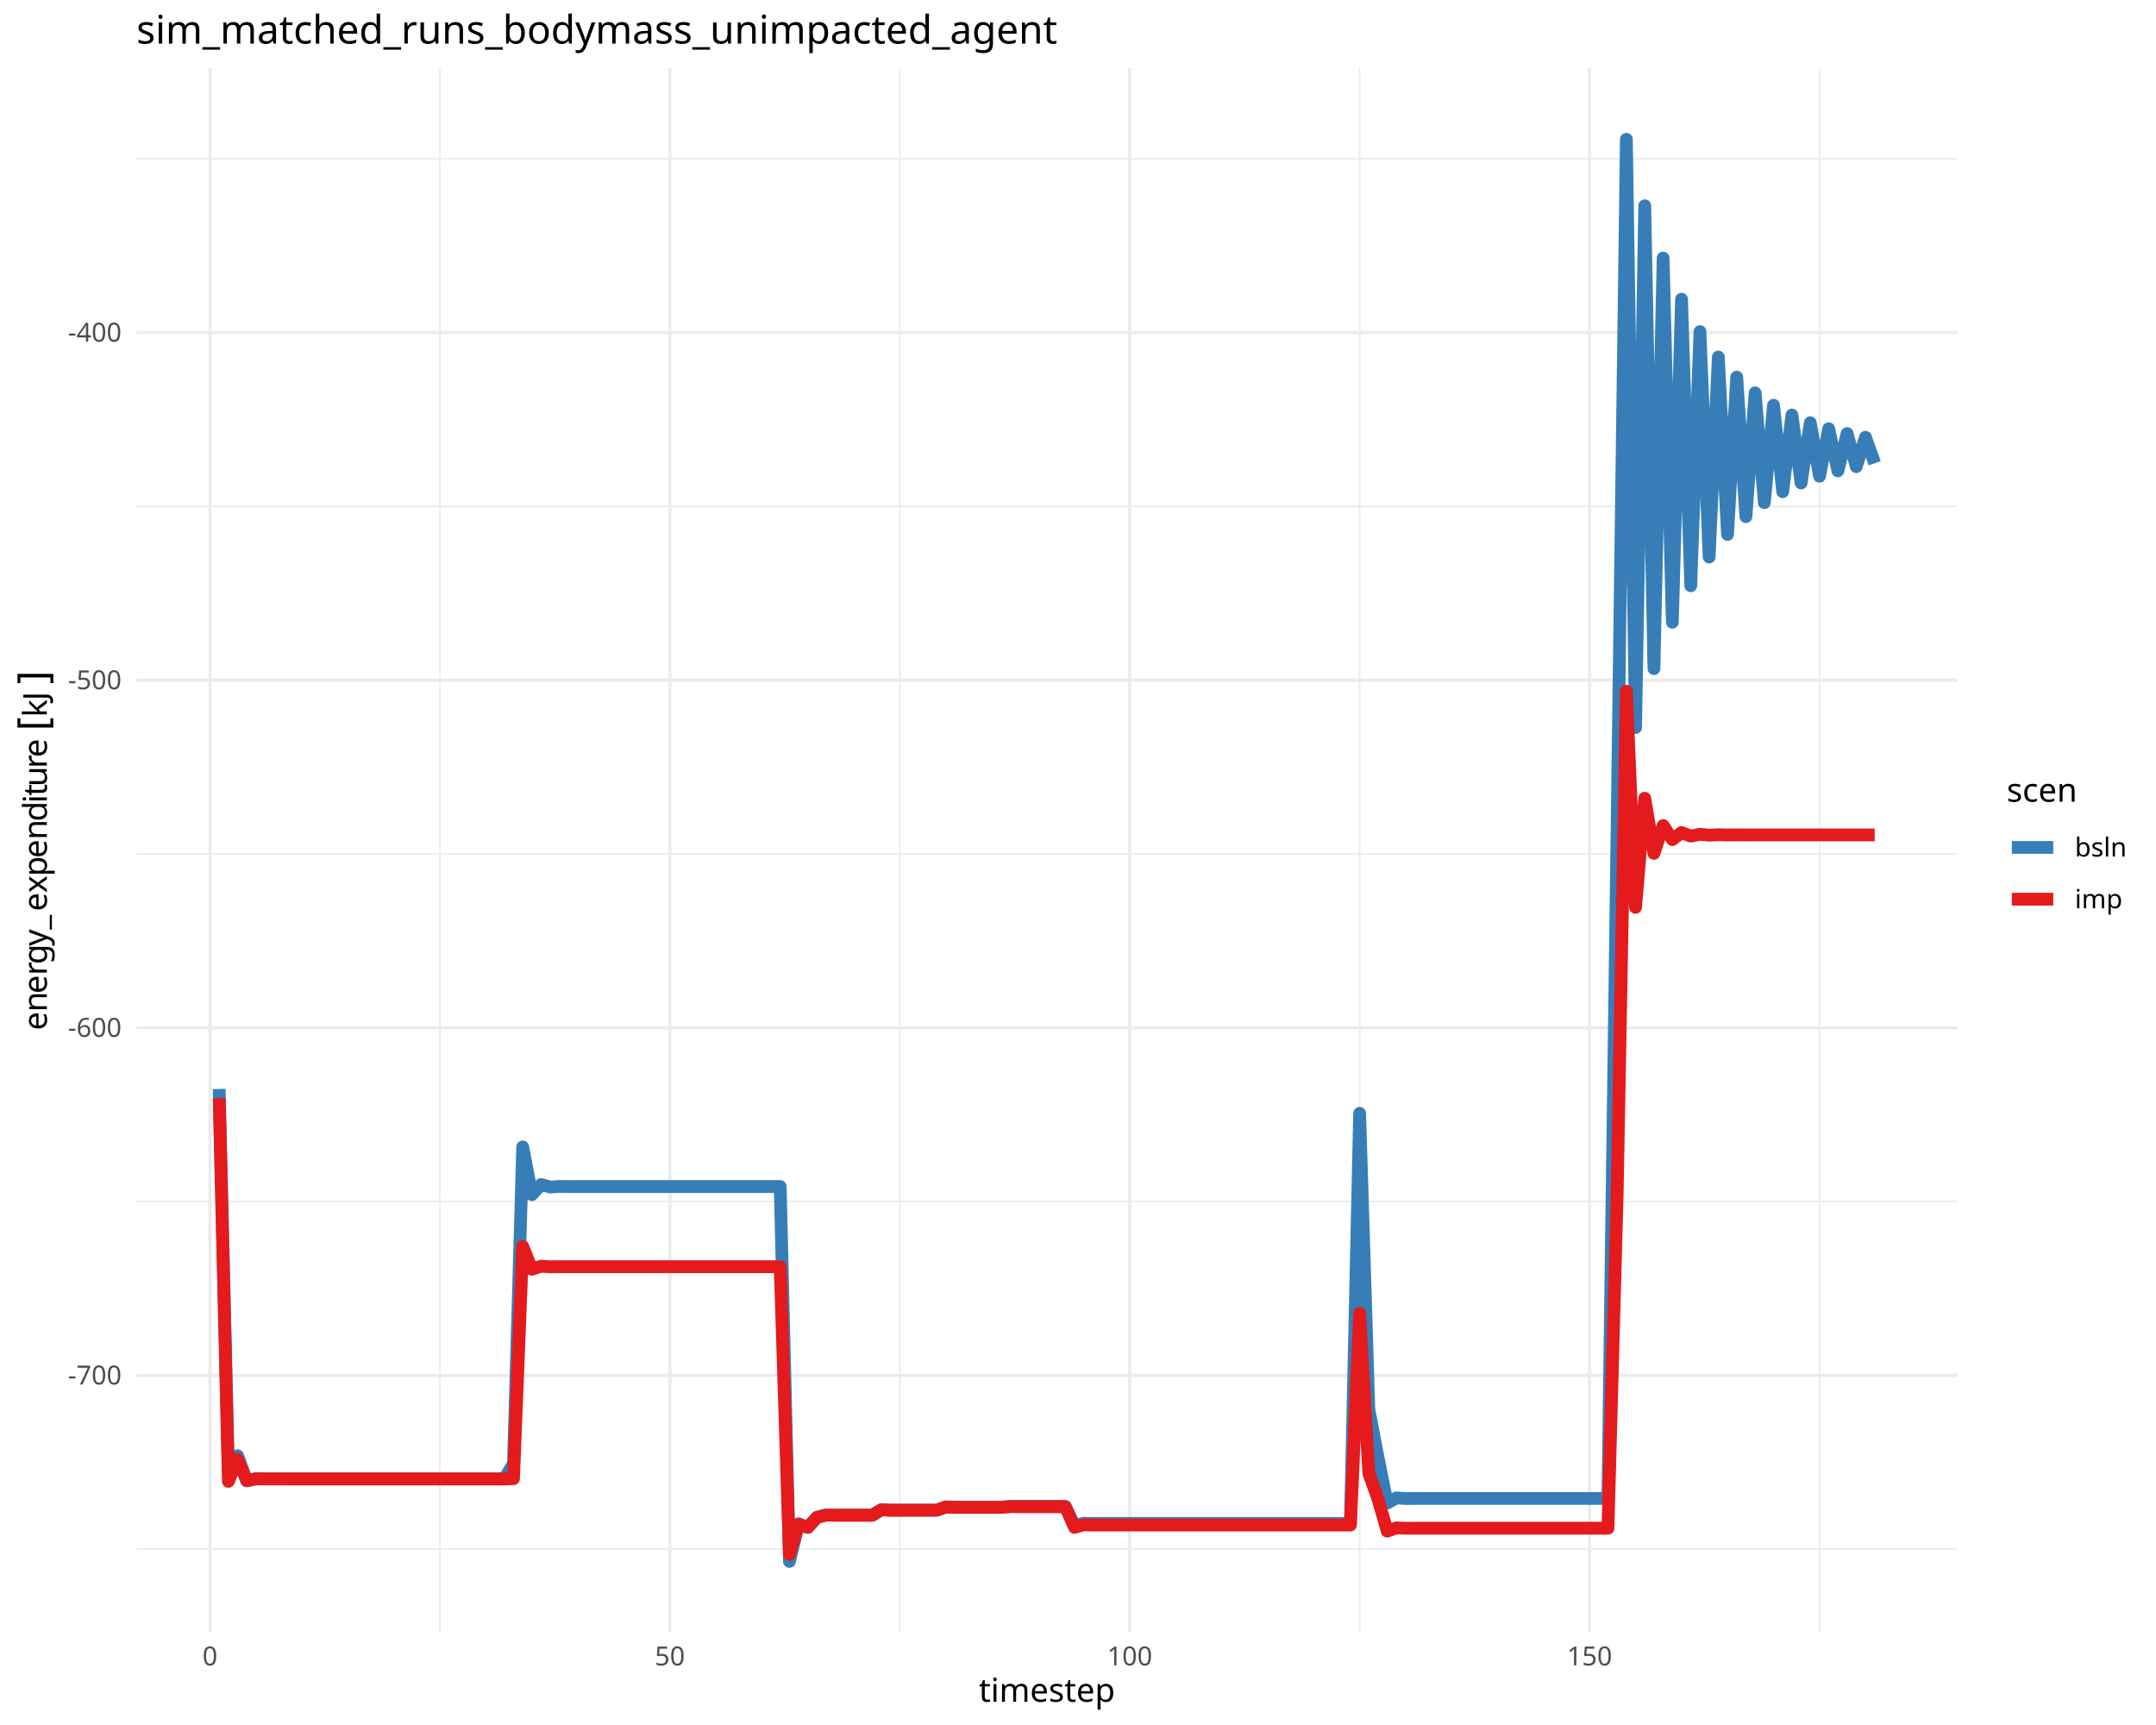
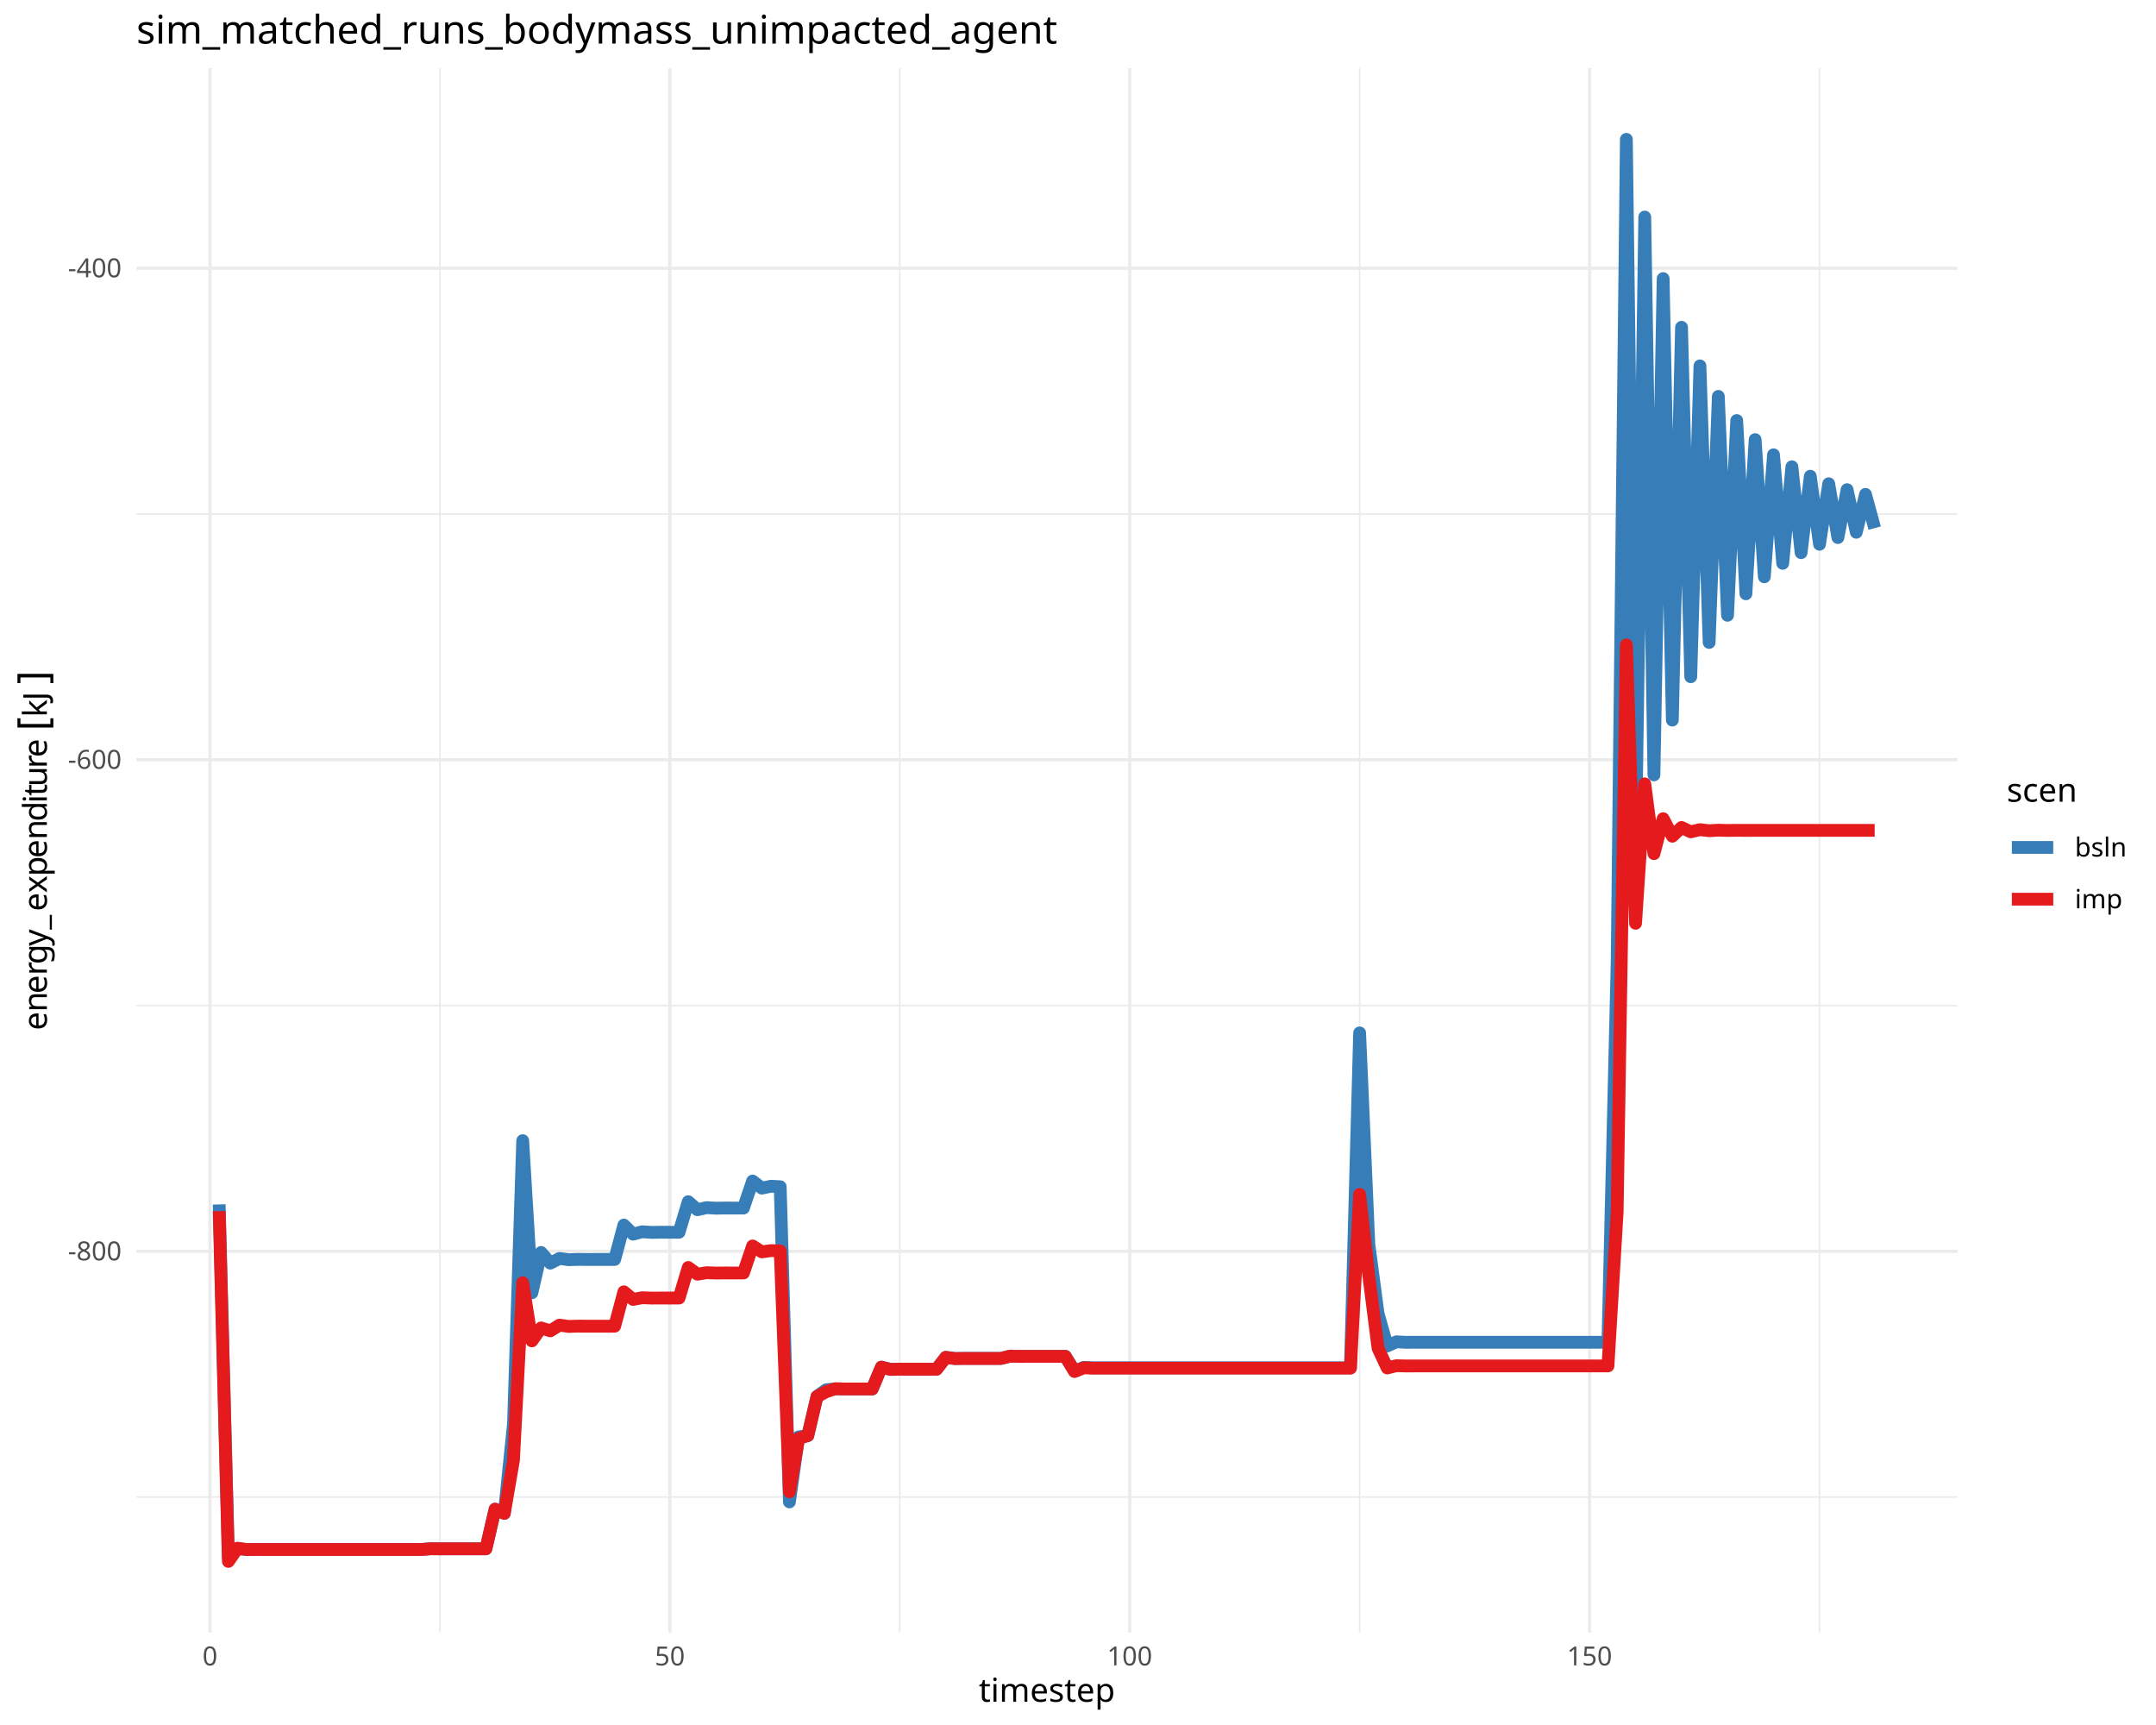
<svg xmlns="http://www.w3.org/2000/svg" class="svglite" data-engine-version="2.0" width="720.00pt" height="576.00pt" viewBox="0 0 720.00 576.00">
  <defs>
    <style type="text/css">
    .svglite line, .svglite polyline, .svglite polygon, .svglite path, .svglite rect, .svglite circle {
      fill: none;
      stroke: #000000;
      stroke-linecap: round;
      stroke-linejoin: round;
      stroke-miterlimit: 10.00;
    }
  </style>
  </defs>
  <rect width="100%" height="100%" style="stroke: none; fill: #FFFFFF;" />
  <defs>
    <clipPath id="cpMC4wMHw3MjAuMDB8MC4wMHw1NzYuMDA=">
      <rect x="0.00" y="0.00" width="720.00" height="576.00" />
    </clipPath>
  </defs>
  <g clip-path="url(#cpMC4wMHw3MjAuMDB8MC4wMHw1NzYuMDA=)">
    <rect x="0" y="0.00" width="720.00" height="576.00" style="stroke-width: 1.07; stroke: none; fill: #FFFFFF;" />
  </g>
  <defs>
    <clipPath id="cpNDUuNTZ8NjUzLjcwfDIyLjc4fDU0NS4xMQ==">
      <rect x="45.56" y="22.78" width="608.14" height="522.33" />
    </clipPath>
  </defs>
  <g clip-path="url(#cpNDUuNTZ8NjUzLjcwfDIyLjc4fDU0NS4xMQ==)">
-     <polyline points="45.56,517.29 653.70,517.29 " style="stroke-width: 0.53; stroke: #EBEBEB; stroke-linecap: butt;" />
-     <polyline points="45.56,401.22 653.70,401.22 " style="stroke-width: 0.53; stroke: #EBEBEB; stroke-linecap: butt;" />
-     <polyline points="45.56,285.15 653.70,285.15 " style="stroke-width: 0.53; stroke: #EBEBEB; stroke-linecap: butt;" />
-     <polyline points="45.56,169.08 653.70,169.08 " style="stroke-width: 0.53; stroke: #EBEBEB; stroke-linecap: butt;" />
-     <polyline points="45.56,53.01 653.70,53.01 " style="stroke-width: 0.53; stroke: #EBEBEB; stroke-linecap: butt;" />
+     <polyline points="45.56,499.88 653.70,499.88 " style="stroke-width: 0.53; stroke: #EBEBEB; stroke-linecap: butt;" />
+     <polyline points="45.56,335.75 653.70,335.75 " style="stroke-width: 0.53; stroke: #EBEBEB; stroke-linecap: butt;" />
+     <polyline points="45.56,171.63 653.70,171.63 " style="stroke-width: 0.53; stroke: #EBEBEB; stroke-linecap: butt;" />
    <polyline points="146.91,545.11 146.91,22.78 " style="stroke-width: 0.53; stroke: #EBEBEB; stroke-linecap: butt;" />
    <polyline points="300.48,545.11 300.48,22.78 " style="stroke-width: 0.53; stroke: #EBEBEB; stroke-linecap: butt;" />
    <polyline points="454.05,545.11 454.05,22.78 " style="stroke-width: 0.53; stroke: #EBEBEB; stroke-linecap: butt;" />
    <polyline points="607.63,545.11 607.63,22.78 " style="stroke-width: 0.53; stroke: #EBEBEB; stroke-linecap: butt;" />
-     <polyline points="45.56,459.26 653.70,459.26 " style="stroke-width: 1.07; stroke: #EBEBEB; stroke-linecap: butt;" />
-     <polyline points="45.56,343.19 653.70,343.19 " style="stroke-width: 1.07; stroke: #EBEBEB; stroke-linecap: butt;" />
-     <polyline points="45.56,227.12 653.70,227.12 " style="stroke-width: 1.07; stroke: #EBEBEB; stroke-linecap: butt;" />
-     <polyline points="45.56,111.05 653.70,111.05 " style="stroke-width: 1.07; stroke: #EBEBEB; stroke-linecap: butt;" />
+     <polyline points="45.56,417.82 653.70,417.82 " style="stroke-width: 1.07; stroke: #EBEBEB; stroke-linecap: butt;" />
+     <polyline points="45.56,253.69 653.70,253.69 " style="stroke-width: 1.07; stroke: #EBEBEB; stroke-linecap: butt;" />
+     <polyline points="45.56,89.57 653.70,89.57 " style="stroke-width: 1.07; stroke: #EBEBEB; stroke-linecap: butt;" />
    <polyline points="70.13,545.11 70.13,22.78 " style="stroke-width: 1.07; stroke: #EBEBEB; stroke-linecap: butt;" />
    <polyline points="223.70,545.11 223.70,22.78 " style="stroke-width: 1.07; stroke: #EBEBEB; stroke-linecap: butt;" />
    <polyline points="377.27,545.11 377.27,22.78 " style="stroke-width: 1.07; stroke: #EBEBEB; stroke-linecap: butt;" />
    <polyline points="530.84,545.11 530.84,22.78 " style="stroke-width: 1.07; stroke: #EBEBEB; stroke-linecap: butt;" />
-     <polyline points="73.20,363.62 76.27,490.54 79.34,486.09 82.41,494.47 85.48,493.74 88.56,493.80 91.63,493.80 94.70,493.80 97.77,493.80 100.84,493.80 103.91,493.80 106.98,493.80 110.06,493.80 113.13,493.80 116.20,493.80 119.27,493.80 122.34,493.80 125.41,493.80 128.48,493.80 131.56,493.80 134.63,493.80 137.70,493.80 140.77,493.80 143.84,493.80 146.91,493.80 149.98,493.80 153.06,493.80 156.13,493.80 159.20,493.80 162.27,493.80 165.34,493.80 168.41,493.80 171.48,488.71 174.56,382.98 177.63,398.92 180.70,395.53 183.77,396.36 186.84,396.16 189.91,396.21 192.98,396.20 196.06,396.20 199.13,396.20 202.20,396.20 205.27,396.20 208.34,396.20 211.41,396.20 214.48,396.20 217.56,396.20 220.63,396.20 223.70,396.20 226.77,396.20 229.84,396.20 232.91,396.20 235.98,396.20 239.05,396.20 242.13,396.20 245.20,396.20 248.27,396.20 251.34,396.20 254.41,396.20 257.48,396.20 260.55,396.20 263.63,521.37 266.70,508.80 269.77,510.01 272.84,506.63 275.91,505.87 278.98,505.94 282.05,505.93 285.13,505.93 288.20,505.93 291.27,505.93 294.34,504.10 297.41,504.27 300.48,504.25 303.55,504.25 306.63,504.25 309.70,504.25 312.77,504.25 315.84,503.18 318.91,503.28 321.98,503.27 325.05,503.27 328.13,503.27 331.20,503.27 334.27,503.27 337.34,503.03 340.41,503.06 343.48,503.05 346.55,503.05 349.63,503.05 352.70,503.05 355.77,503.05 358.84,509.45 361.91,508.64 364.98,508.72 368.05,508.71 371.13,508.71 374.20,508.71 377.27,508.71 380.34,508.71 383.41,508.71 386.48,508.71 389.55,508.71 392.63,508.71 395.70,508.71 398.77,508.71 401.84,508.71 404.91,508.71 407.98,508.71 411.05,508.71 414.13,508.71 417.20,508.71 420.27,508.71 423.34,508.71 426.41,508.71 429.48,508.71 432.55,508.71 435.63,508.71 438.70,508.71 441.77,508.71 444.84,508.71 447.91,508.71 450.98,508.71 454.05,371.76 457.13,470.62 460.20,486.68 463.27,501.92 466.34,500.17 469.41,500.37 472.48,500.35 475.55,500.35 478.63,500.35 481.70,500.35 484.77,500.35 487.84,500.35 490.91,500.35 493.98,500.35 497.05,500.35 500.13,500.35 503.20,500.35 506.27,500.35 509.34,500.35 512.41,500.35 515.48,500.35 518.55,500.35 521.63,500.35 524.70,500.35 527.77,500.35 530.84,500.35 533.91,500.35 536.98,500.35 540.05,275.41 543.13,46.53 546.20,242.95 549.27,68.71 552.34,223.26 555.41,86.17 558.48,207.77 561.55,99.91 564.63,195.59 567.70,110.72 570.77,186.00 573.84,119.22 576.91,178.45 579.98,125.92 583.05,172.52 586.13,131.18 589.20,167.85 592.27,135.32 595.34,164.17 598.41,138.58 601.48,161.28 604.55,141.15 607.63,159.01 610.70,143.16 613.77,157.22 616.84,144.75 619.91,155.81 622.98,146.00 626.05,154.70 " style="stroke-width: 4.27; stroke: #377EB8; stroke-linecap: butt;" />
-     <polyline points="73.20,366.73 76.27,494.64 79.34,487.30 82.41,494.41 85.48,493.80 88.56,493.85 91.63,493.84 94.70,493.85 97.77,493.85 100.84,493.85 103.91,493.85 106.98,493.85 110.06,493.85 113.13,493.85 116.20,493.85 119.27,493.85 122.34,493.85 125.41,493.85 128.48,493.85 131.56,493.85 134.63,493.85 137.70,493.85 140.77,493.85 143.84,493.85 146.91,493.85 149.98,493.85 153.06,493.85 156.13,493.85 159.20,493.85 162.27,493.85 165.34,493.85 168.41,493.85 171.48,493.74 174.56,416.21 177.63,423.82 180.70,422.80 183.77,423.00 186.84,422.96 189.91,422.97 192.98,422.97 196.06,422.97 199.13,422.97 202.20,422.97 205.27,422.97 208.34,422.97 211.41,422.97 214.48,422.97 217.56,422.97 220.63,422.97 223.70,422.97 226.77,422.97 229.84,422.97 232.91,422.97 235.98,422.97 239.05,422.97 242.13,422.97 245.20,422.97 248.27,422.97 251.34,422.97 254.41,422.97 257.48,422.97 260.55,422.97 263.63,519.03 266.70,509.02 269.77,510.00 272.84,506.67 275.91,505.90 278.98,505.97 282.05,505.97 285.13,505.97 288.20,505.97 291.27,505.97 294.34,504.14 297.41,504.30 300.48,504.29 303.55,504.29 306.63,504.29 309.70,504.29 312.77,504.29 315.84,503.22 318.91,503.31 321.98,503.31 325.05,503.31 328.13,503.31 331.20,503.31 334.27,503.31 337.34,503.07 340.41,503.09 343.48,503.09 346.55,503.09 349.63,503.09 352.70,503.09 355.77,503.09 358.84,510.01 361.91,509.15 364.98,509.23 368.05,509.22 371.13,509.22 374.20,509.22 377.27,509.22 380.34,509.22 383.41,509.22 386.48,509.22 389.55,509.22 392.63,509.22 395.70,509.22 398.77,509.22 401.84,509.22 404.91,509.22 407.98,509.22 411.05,509.22 414.13,509.22 417.20,509.22 420.27,509.22 423.34,509.22 426.41,509.22 429.48,509.22 432.55,509.22 435.63,509.22 438.70,509.22 441.77,509.22 444.84,509.22 447.91,509.22 450.98,509.22 454.05,438.54 457.13,491.99 460.20,500.58 463.27,511.28 466.34,510.19 469.41,510.30 472.48,510.29 475.55,510.29 478.63,510.29 481.70,510.29 484.77,510.29 487.84,510.29 490.91,510.29 493.98,510.29 497.05,510.29 500.13,510.29 503.20,510.29 506.27,510.29 509.34,510.29 512.41,510.29 515.48,510.29 518.55,510.29 521.63,510.29 524.70,510.29 527.77,510.29 530.84,510.29 533.91,510.29 536.98,510.29 540.05,399.18 543.13,230.82 546.20,302.99 549.27,266.56 552.34,284.94 555.41,275.67 558.48,280.35 561.55,277.99 564.63,279.18 567.70,278.58 570.77,278.88 573.84,278.73 576.91,278.80 579.98,278.77 583.05,278.79 586.13,278.78 589.20,278.78 592.27,278.78 595.34,278.78 598.41,278.78 601.48,278.78 604.55,278.78 607.63,278.78 610.70,278.78 613.77,278.78 616.84,278.78 619.91,278.78 622.98,278.78 626.05,278.78 " style="stroke-width: 4.27; stroke: #E41A1C; stroke-linecap: butt;" />
+     <polyline points="73.20,402.17 76.27,519.80 79.34,517.11 82.41,517.40 85.48,517.37 88.56,517.37 91.63,517.37 94.70,517.37 97.77,517.37 100.84,517.37 103.91,517.37 106.98,517.37 110.06,517.37 113.13,517.37 116.20,517.37 119.27,517.37 122.34,517.37 125.41,517.37 128.48,517.37 131.56,517.37 134.63,517.37 137.70,517.37 140.77,517.37 143.84,517.14 146.91,517.16 149.98,517.16 153.06,517.16 156.13,517.16 159.20,517.16 162.27,517.16 165.34,503.92 168.41,505.33 171.48,475.45 174.56,380.88 177.63,431.68 180.70,418.21 183.77,421.78 186.84,420.22 189.91,420.64 192.98,420.53 196.06,420.56 199.13,420.55 202.20,420.55 205.27,420.55 208.34,409.07 211.41,412.10 214.48,411.30 217.56,411.51 220.63,411.46 223.70,411.47 226.77,411.47 229.84,401.26 232.91,403.95 235.98,403.24 239.05,403.43 242.13,403.38 245.20,403.39 248.27,403.39 251.34,394.36 254.41,396.73 257.48,396.10 260.55,396.27 263.63,501.51 266.70,479.79 269.77,479.40 272.84,466.27 275.91,464.05 278.98,463.77 282.05,463.80 285.13,463.80 288.20,463.80 291.27,463.80 294.34,456.49 297.41,457.24 300.48,457.17 303.55,457.17 306.63,457.17 309.70,457.17 312.77,457.17 315.84,453.22 318.91,453.62 321.98,453.58 325.05,453.59 328.13,453.59 331.20,453.59 334.27,453.59 337.34,452.81 340.41,452.89 343.48,452.89 346.55,452.89 349.63,452.89 352.70,452.89 355.77,452.89 358.84,457.81 361.91,456.59 364.98,456.72 368.05,456.71 371.13,456.71 374.20,456.71 377.27,456.71 380.34,456.71 383.41,456.71 386.48,456.71 389.55,456.71 392.63,456.71 395.70,456.71 398.77,456.71 401.84,456.71 404.91,456.71 407.98,456.71 411.05,456.71 414.13,456.71 417.20,456.71 420.27,456.71 423.34,456.71 426.41,456.71 429.48,456.71 432.55,456.71 435.63,456.71 438.70,456.71 441.77,456.71 444.84,456.71 447.91,456.71 450.98,456.71 454.05,344.90 457.13,415.50 460.20,438.58 463.27,449.43 466.34,448.04 469.41,448.22 472.48,448.20 475.55,448.20 478.63,448.20 481.70,448.20 484.77,448.20 487.84,448.20 490.91,448.20 493.98,448.20 497.05,448.20 500.13,448.20 503.20,448.20 506.27,448.20 509.34,448.20 512.41,448.20 515.48,448.20 518.55,448.20 521.63,448.20 524.70,448.20 527.77,448.20 530.84,448.20 533.91,448.20 536.98,448.20 540.05,321.46 543.13,46.53 546.20,281.84 549.27,72.48 552.34,258.74 555.41,93.03 558.48,240.45 561.55,109.29 564.63,225.97 567.70,122.17 570.77,214.52 573.84,132.36 576.91,205.45 579.98,140.42 583.05,198.28 586.13,146.80 589.20,192.60 592.27,151.86 595.34,188.10 598.41,155.86 601.48,184.54 604.55,159.02 607.63,181.73 610.70,161.53 613.77,179.50 616.84,163.51 619.91,177.73 622.98,165.08 626.05,176.34 " style="stroke-width: 4.27; stroke: #377EB8; stroke-linecap: butt;" />
+     <polyline points="73.20,404.42 76.27,521.37 79.34,516.96 82.41,517.43 85.48,517.38 88.56,517.39 91.63,517.39 94.70,517.39 97.77,517.39 100.84,517.39 103.91,517.39 106.98,517.39 110.06,517.39 113.13,517.39 116.20,517.39 119.27,517.39 122.34,517.39 125.41,517.39 128.48,517.39 131.56,517.39 134.63,517.39 137.70,517.39 140.77,517.39 143.84,517.15 146.91,517.18 149.98,517.17 153.06,517.17 156.13,517.17 159.20,517.17 162.27,517.17 165.34,503.94 168.41,505.34 171.48,487.54 174.56,428.32 177.63,447.74 180.70,443.42 183.77,444.38 186.84,442.48 189.91,442.91 192.98,442.81 196.06,442.83 199.13,442.83 202.20,442.83 205.27,442.83 208.34,431.36 211.41,433.89 214.48,433.33 217.56,433.45 220.63,433.43 223.70,433.43 226.77,433.43 229.84,423.23 232.91,425.47 235.98,424.98 239.05,425.09 242.13,425.06 245.20,425.07 248.27,425.07 251.34,416.04 254.41,418.02 257.48,417.59 260.55,417.69 263.63,498.10 266.70,480.36 269.77,479.33 272.84,466.34 275.91,464.70 278.98,463.70 282.05,463.80 285.13,463.79 288.20,463.79 291.27,463.79 294.34,456.52 297.41,457.27 300.48,457.19 303.55,457.20 306.63,457.20 309.70,457.20 312.77,457.20 315.84,453.25 318.91,453.65 321.98,453.61 325.05,453.61 328.13,453.61 331.20,453.61 334.27,453.61 337.34,452.84 340.41,452.92 343.48,452.91 346.55,452.91 349.63,452.91 352.70,452.91 355.77,452.91 358.84,457.97 361.91,456.73 364.98,456.85 368.05,456.84 371.13,456.84 374.20,456.84 377.27,456.84 380.34,456.84 383.41,456.84 386.48,456.84 389.55,456.84 392.63,456.84 395.70,456.84 398.77,456.84 401.84,456.84 404.91,456.84 407.98,456.84 411.05,456.84 414.13,456.84 417.20,456.84 420.27,456.84 423.34,456.84 426.41,456.84 429.48,456.84 432.55,456.84 435.63,456.84 438.70,456.84 441.77,456.84 444.84,456.84 447.91,456.84 450.98,456.84 454.05,398.82 457.13,426.14 460.20,450.20 463.27,456.78 466.34,456.02 469.41,456.11 472.48,456.10 475.55,456.10 478.63,456.10 481.70,456.10 484.77,456.10 487.84,456.10 490.91,456.10 493.98,456.10 497.05,456.10 500.13,456.10 503.20,456.10 506.27,456.10 509.34,456.10 512.41,456.10 515.48,456.10 518.55,456.10 521.63,456.10 524.70,456.10 527.77,456.10 530.84,456.10 533.91,456.10 536.98,456.10 540.05,404.76 543.13,215.35 546.20,308.29 549.27,261.74 552.34,285.05 555.41,273.38 558.48,279.22 561.55,276.30 564.63,277.76 567.70,277.03 570.77,277.39 573.84,277.21 576.91,277.30 579.98,277.26 583.05,277.28 586.13,277.27 589.20,277.27 592.27,277.27 595.34,277.27 598.41,277.27 601.48,277.27 604.55,277.27 607.63,277.27 610.70,277.27 613.77,277.27 616.84,277.27 619.91,277.27 622.98,277.27 626.05,277.27 " style="stroke-width: 4.27; stroke: #E41A1C; stroke-linecap: butt;" />
  </g>
  <g clip-path="url(#cpMC4wMHw3MjAuMDB8MC4wMHw1NzYuMDA=)">
-     <text x="40.62" y="462.29" text-anchor="end" style="font-size: 8.80px; fill: #4D4D4D; font-family: sans;" textLength="17.61px" lengthAdjust="spacingAndGlyphs">-700</text>
-     <text x="40.62" y="346.22" text-anchor="end" style="font-size: 8.80px; fill: #4D4D4D; font-family: sans;" textLength="17.61px" lengthAdjust="spacingAndGlyphs">-600</text>
-     <text x="40.62" y="230.15" text-anchor="end" style="font-size: 8.80px; fill: #4D4D4D; font-family: sans;" textLength="17.61px" lengthAdjust="spacingAndGlyphs">-500</text>
-     <text x="40.62" y="114.08" text-anchor="end" style="font-size: 8.80px; fill: #4D4D4D; font-family: sans;" textLength="17.61px" lengthAdjust="spacingAndGlyphs">-400</text>
+     <text x="40.62" y="420.85" text-anchor="end" style="font-size: 8.80px; fill: #4D4D4D; font-family: sans;" textLength="17.61px" lengthAdjust="spacingAndGlyphs">-800</text>
+     <text x="40.62" y="256.72" text-anchor="end" style="font-size: 8.80px; fill: #4D4D4D; font-family: sans;" textLength="17.61px" lengthAdjust="spacingAndGlyphs">-600</text>
+     <text x="40.62" y="92.59" text-anchor="end" style="font-size: 8.80px; fill: #4D4D4D; font-family: sans;" textLength="17.61px" lengthAdjust="spacingAndGlyphs">-400</text>
    <text x="70.13" y="556.10" text-anchor="middle" style="font-size: 8.80px; fill: #4D4D4D; font-family: sans;" textLength="4.89px" lengthAdjust="spacingAndGlyphs">0</text>
    <text x="223.70" y="556.10" text-anchor="middle" style="font-size: 8.80px; fill: #4D4D4D; font-family: sans;" textLength="9.79px" lengthAdjust="spacingAndGlyphs">50</text>
    <text x="377.27" y="556.10" text-anchor="middle" style="font-size: 8.80px; fill: #4D4D4D; font-family: sans;" textLength="14.68px" lengthAdjust="spacingAndGlyphs">100</text>
    <text x="530.84" y="556.10" text-anchor="middle" style="font-size: 8.80px; fill: #4D4D4D; font-family: sans;" textLength="14.68px" lengthAdjust="spacingAndGlyphs">150</text>
    <text x="349.63" y="568.24" text-anchor="middle" style="font-size: 11.00px; font-family: sans;" textLength="41.58px" lengthAdjust="spacingAndGlyphs">timestep</text>
    <text transform="translate(15.64,344.03) rotate(-90)" style="font-size: 11.00px; font-family: sans;" textLength="6.12px" lengthAdjust="spacingAndGlyphs">e</text>
    <text transform="translate(15.64,337.91) rotate(-90)" style="font-size: 11.00px; font-family: sans;" textLength="6.12px" lengthAdjust="spacingAndGlyphs">n</text>
    <text transform="translate(15.64,331.80) rotate(-90)" style="font-size: 11.00px; font-family: sans;" textLength="6.12px" lengthAdjust="spacingAndGlyphs">e</text>
    <text transform="translate(15.64,325.68) rotate(-90)" style="font-size: 11.00px; font-family: sans;" textLength="3.66px" lengthAdjust="spacingAndGlyphs">r</text>
    <text transform="translate(15.64,322.02) rotate(-90)" style="font-size: 11.00px; font-family: sans;" textLength="6.12px" lengthAdjust="spacingAndGlyphs">g</text>
    <text transform="translate(15.64,315.90) rotate(-90)" style="font-size: 11.00px; font-family: sans;" textLength="5.50px" lengthAdjust="spacingAndGlyphs">y</text>
    <text transform="translate(15.64,310.39) rotate(-90)" style="font-size: 11.00px; font-family: sans;" textLength="6.12px" lengthAdjust="spacingAndGlyphs">_</text>
    <text transform="translate(15.64,304.27) rotate(-90)" style="font-size: 11.00px; font-family: sans;" textLength="6.12px" lengthAdjust="spacingAndGlyphs">e</text>
    <text transform="translate(15.64,298.16) rotate(-90)" style="font-size: 11.00px; font-family: sans;" textLength="5.50px" lengthAdjust="spacingAndGlyphs">x</text>
    <text transform="translate(15.64,292.65) rotate(-90)" style="font-size: 11.00px; font-family: sans;" textLength="6.12px" lengthAdjust="spacingAndGlyphs">p</text>
    <text transform="translate(15.64,286.53) rotate(-90)" style="font-size: 11.00px; font-family: sans;" textLength="6.12px" lengthAdjust="spacingAndGlyphs">e</text>
    <text transform="translate(15.64,280.42) rotate(-90)" style="font-size: 11.00px; font-family: sans;" textLength="6.12px" lengthAdjust="spacingAndGlyphs">n</text>
    <text transform="translate(15.64,274.30) rotate(-90)" style="font-size: 11.00px; font-family: sans;" textLength="6.12px" lengthAdjust="spacingAndGlyphs">d</text>
    <text transform="translate(15.64,268.18) rotate(-90)" style="font-size: 11.00px; font-family: sans;" textLength="2.44px" lengthAdjust="spacingAndGlyphs">i</text>
    <text transform="translate(15.64,265.74) rotate(-90)" style="font-size: 11.00px; font-family: sans;" textLength="3.06px" lengthAdjust="spacingAndGlyphs">t</text>
    <text transform="translate(15.64,262.68) rotate(-90)" style="font-size: 11.00px; font-family: sans;" textLength="6.12px" lengthAdjust="spacingAndGlyphs">u</text>
    <text transform="translate(15.64,256.56) rotate(-90)" style="font-size: 11.00px; font-family: sans;" textLength="3.66px" lengthAdjust="spacingAndGlyphs">r</text>
    <text transform="translate(15.64,252.90) rotate(-90)" style="font-size: 11.00px; font-family: sans;" textLength="6.12px" lengthAdjust="spacingAndGlyphs">e</text>
    <text transform="translate(15.64,246.78) rotate(-90)" style="font-size: 11.00px; font-family: sans;" textLength="2.75px" lengthAdjust="spacingAndGlyphs"> </text>
    <text transform="translate(15.64,244.03) rotate(-90)" style="font-size: 13.75px; font-family: sans;" textLength="4.58px" lengthAdjust="spacingAndGlyphs">[</text>
    <text transform="translate(15.64,239.45) rotate(-90)" style="font-size: 11.00px; font-family: sans;" textLength="5.50px" lengthAdjust="spacingAndGlyphs">k</text>
    <text transform="translate(15.64,233.95) rotate(-90)" style="font-size: 11.00px; font-family: sans;" textLength="5.50px" lengthAdjust="spacingAndGlyphs">J</text>
    <text transform="translate(15.64,228.44) rotate(-90)" style="font-size: 13.75px; font-family: sans;" textLength="4.58px" lengthAdjust="spacingAndGlyphs">]</text>
    <text x="670.14" y="267.71" style="font-size: 11.00px; font-family: sans;" textLength="23.25px" lengthAdjust="spacingAndGlyphs">scen</text>
    <line x1="671.86" y1="282.97" x2="685.69" y2="282.97" style="stroke-width: 4.27; stroke: #377EB8; stroke-linecap: butt;" />
    <line x1="671.86" y1="300.25" x2="685.69" y2="300.25" style="stroke-width: 4.27; stroke: #E41A1C; stroke-linecap: butt;" />
    <text x="692.89" y="286.00" style="font-size: 8.80px; font-family: sans;" textLength="16.15px" lengthAdjust="spacingAndGlyphs">bsln</text>
    <text x="692.89" y="303.28" style="font-size: 8.80px; font-family: sans;" textLength="14.18px" lengthAdjust="spacingAndGlyphs">imp</text>
    <text x="45.56" y="14.56" style="font-size: 13.20px; font-family: sans;" textLength="295.04px" lengthAdjust="spacingAndGlyphs">sim_matched_runs_bodymass_unimpacted_agent</text>
  </g>
</svg>
